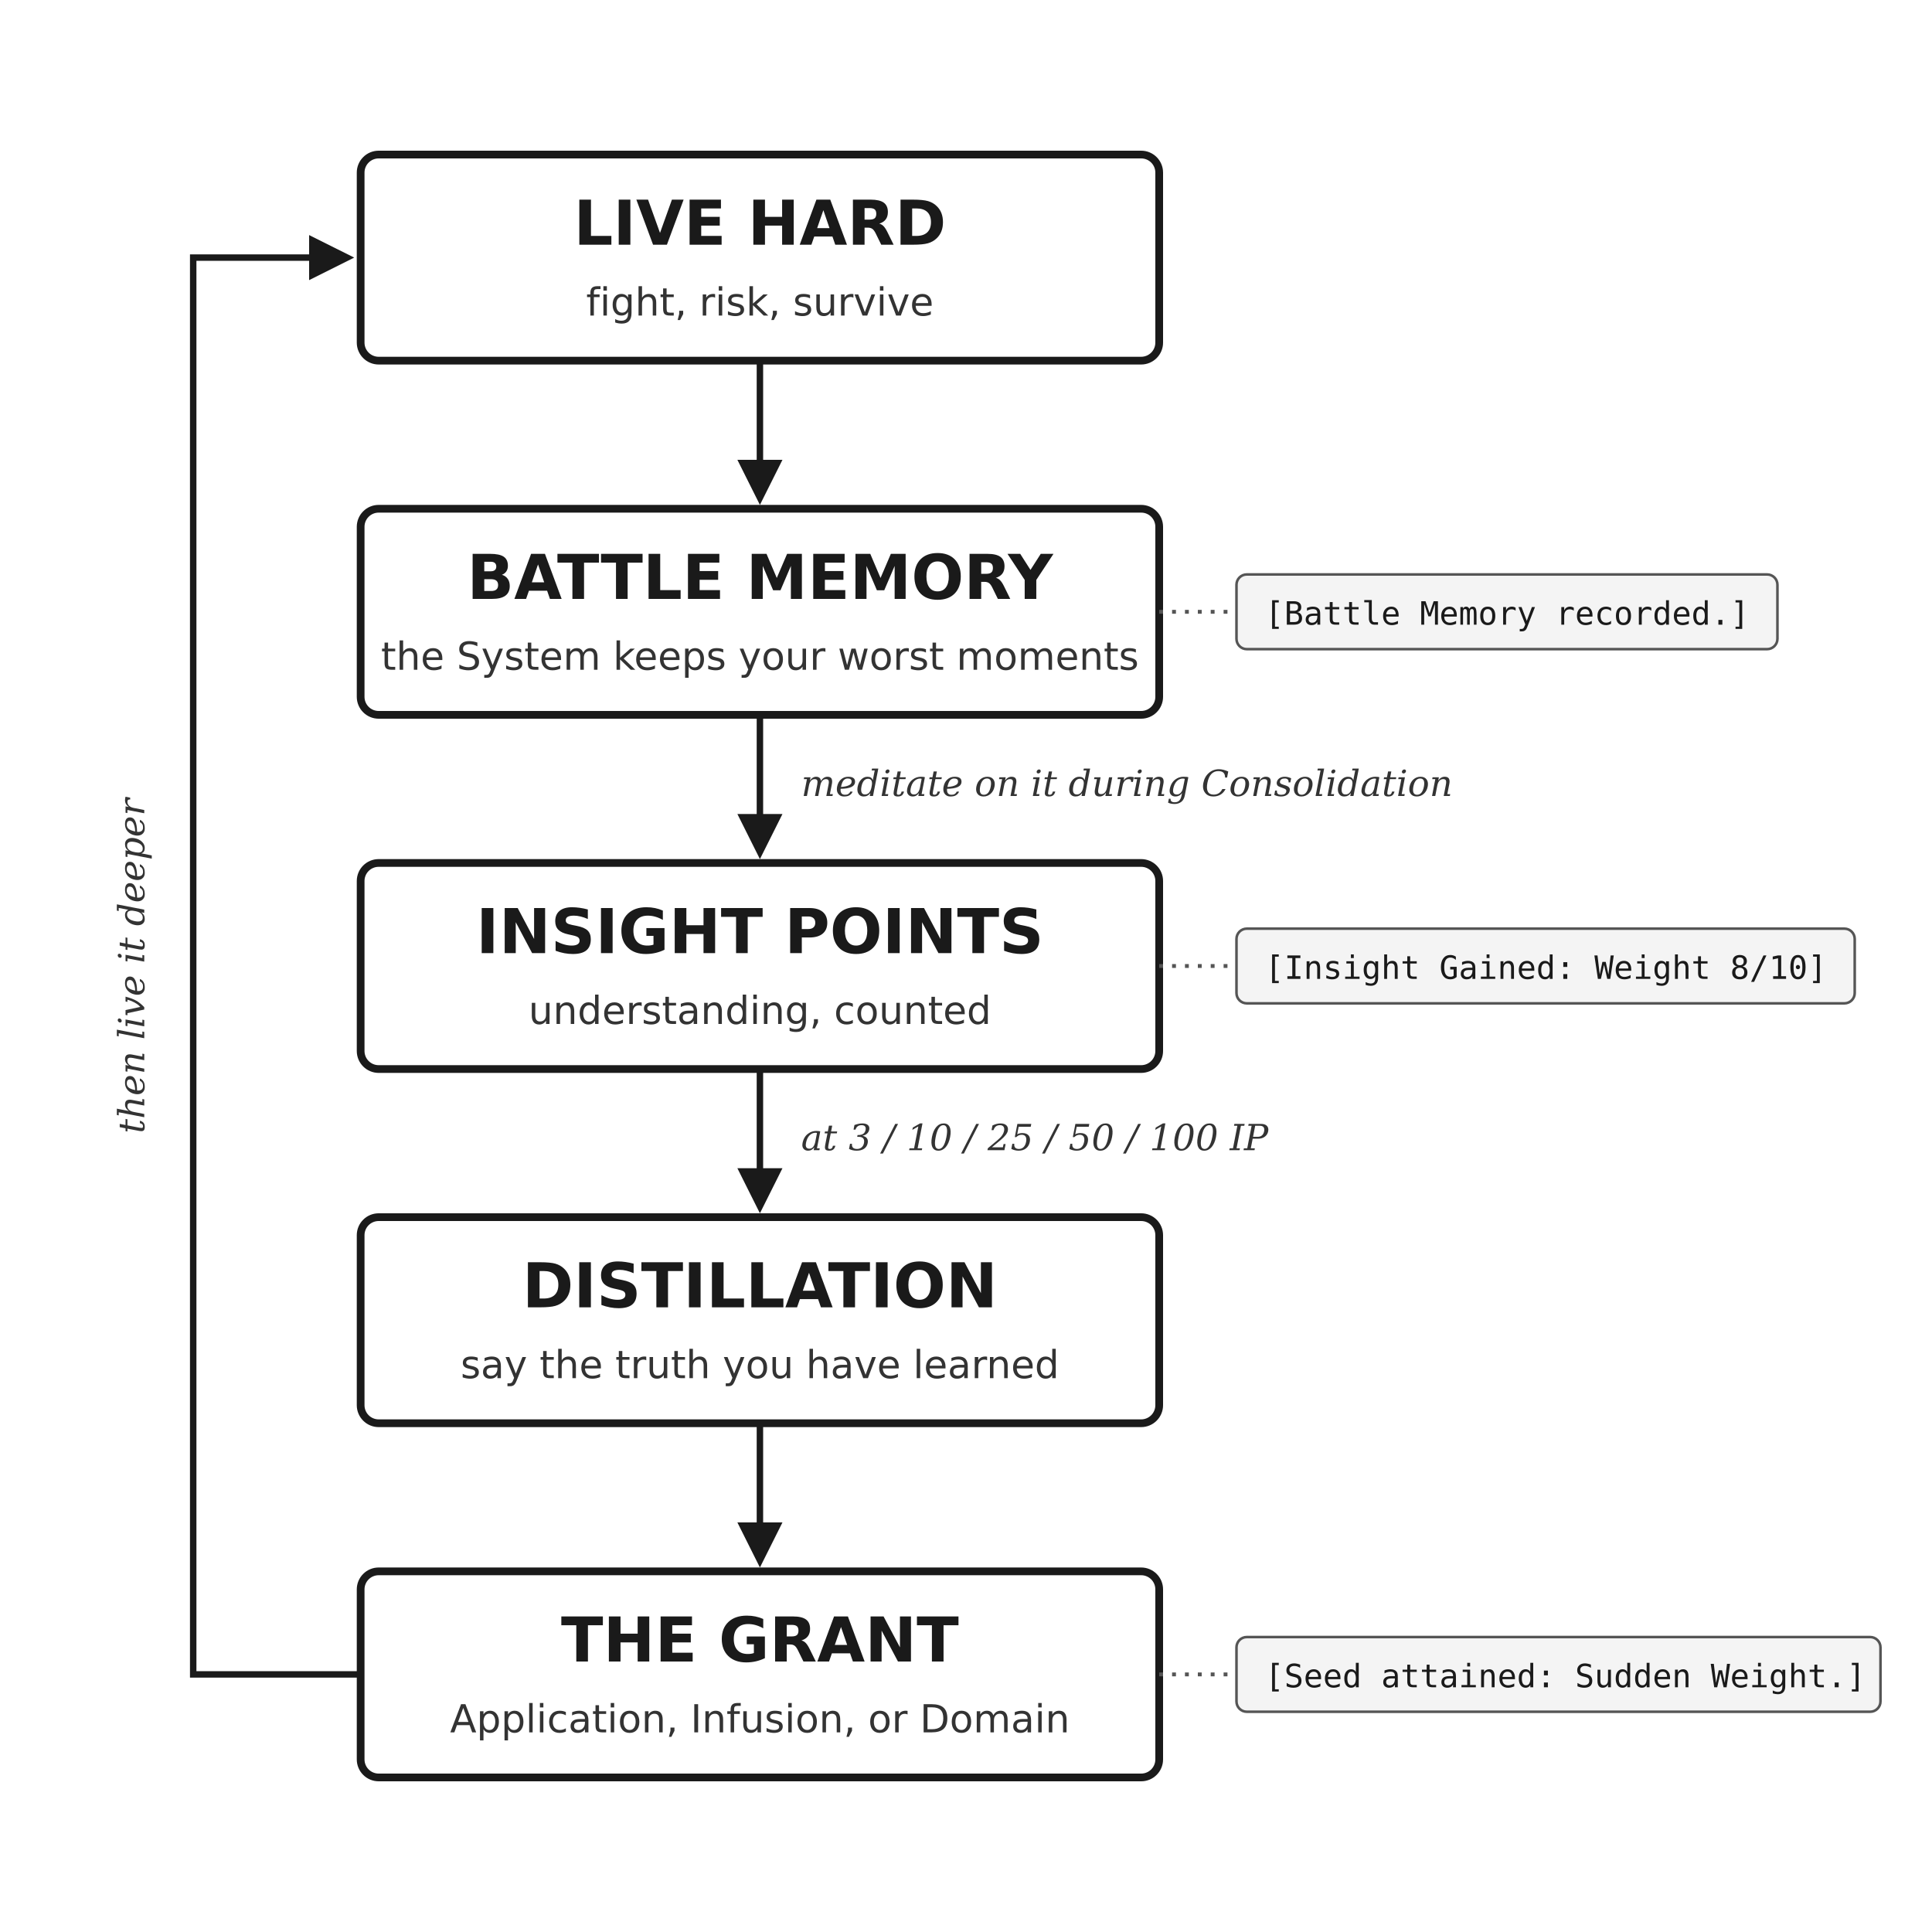
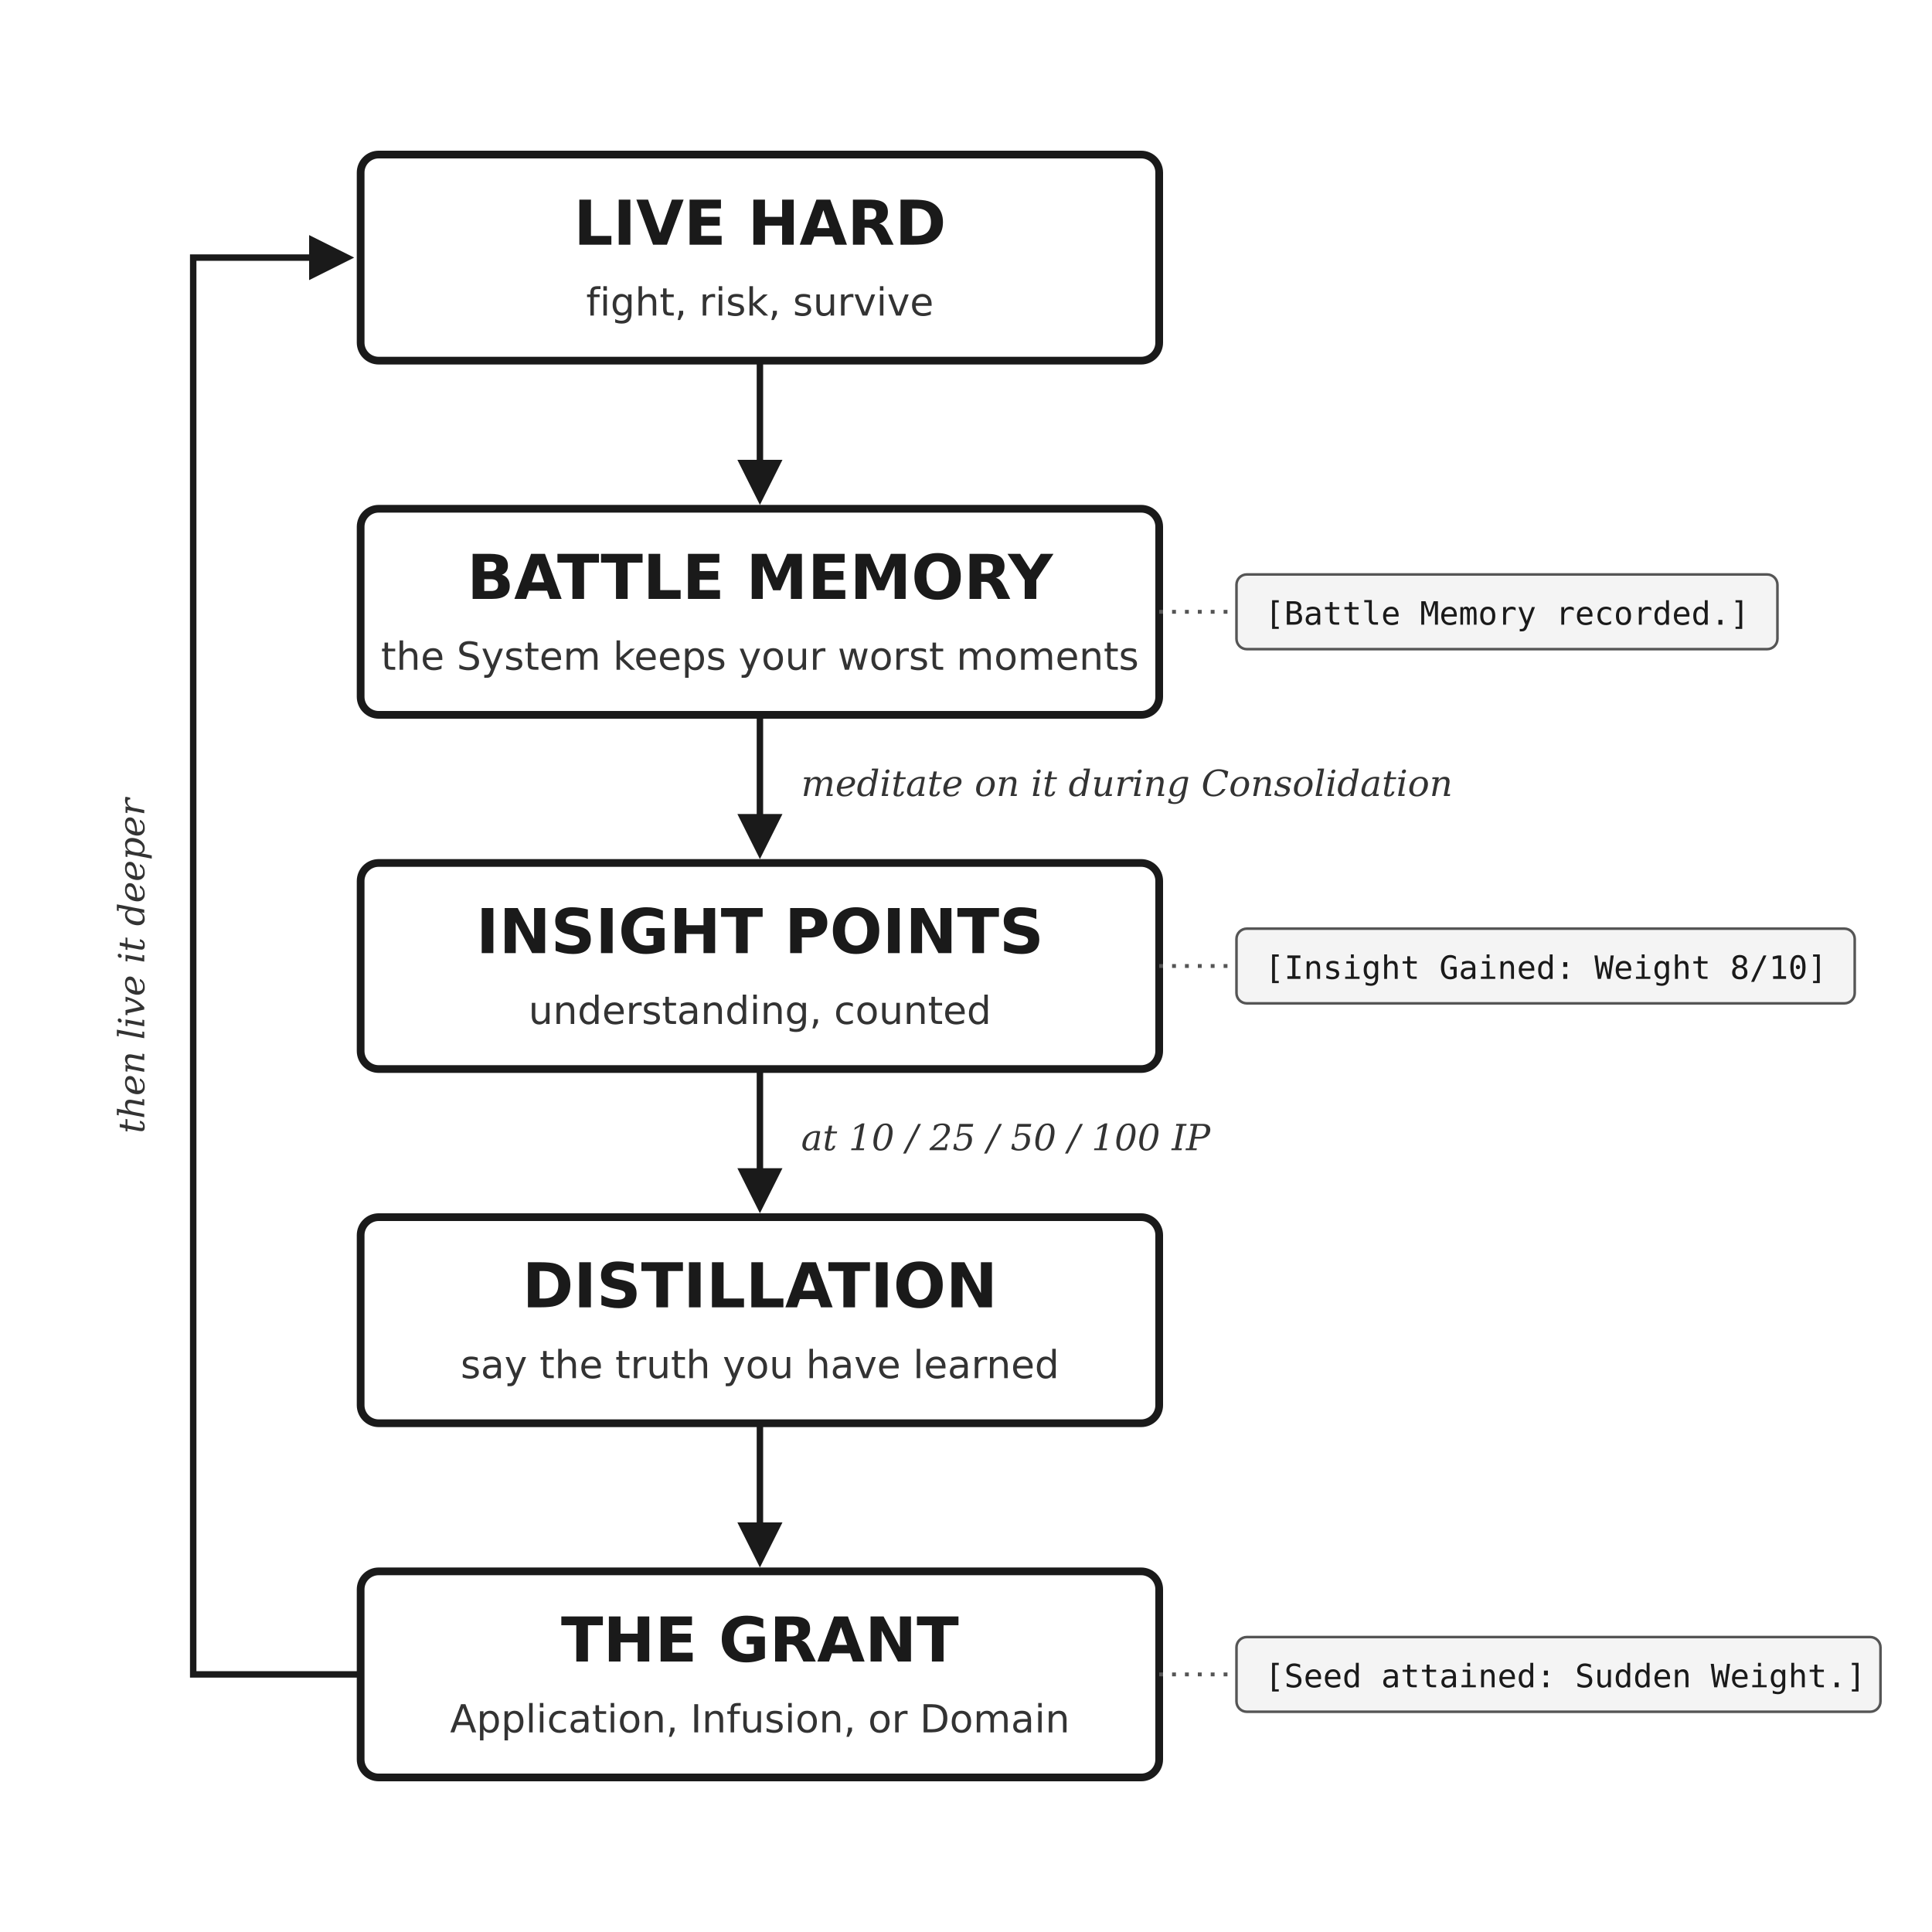
<svg xmlns="http://www.w3.org/2000/svg" width="1500" height="1500" viewBox="0 0 1500 1500">
  <defs>
    <marker id="arrow" viewBox="0 0 10 10" refX="8" refY="5" markerWidth="7" markerHeight="7" orient="auto-start-reverse">
      <path d="M 0 0 L 10 5 L 0 10 z" fill="#1a1a1a" />
    </marker>
  </defs>
  <rect x="0" y="0" width="1500" height="1500" fill="#ffffff" />
  <path d="M 280 1300 L 150 1300 L 150 200 L 268 200" fill="none" stroke="#1a1a1a" stroke-width="5" marker-end="url(#arrow)" />
  <text x="112" y="750" font-family="DejaVu Serif" font-style="italic" font-size="28" fill="#333333" text-anchor="middle" transform="rotate(-90 112 750)">then live it deeper</text>
  <rect x="280" y="120" width="620" height="160" rx="14" fill="#ffffff" stroke="#1a1a1a" stroke-width="6" />
  <text x="590" y="190" font-family="DejaVu Sans" font-weight="bold" font-size="48" fill="#1a1a1a" text-anchor="middle">LIVE HARD</text>
  <text x="590" y="245" font-family="DejaVu Sans" font-size="30" fill="#333333" text-anchor="middle">fight, risk, survive</text>
  <line x1="590" y1="280" x2="590" y2="385" stroke="#1a1a1a" stroke-width="5" marker-end="url(#arrow)" />
  <rect x="280" y="395" width="620" height="160" rx="14" fill="#ffffff" stroke="#1a1a1a" stroke-width="6" />
  <text x="590" y="465" font-family="DejaVu Sans" font-weight="bold" font-size="48" fill="#1a1a1a" text-anchor="middle">BATTLE MEMORY</text>
  <text x="590" y="520" font-family="DejaVu Sans" font-size="30" fill="#333333" text-anchor="middle">the System keeps your worst moments</text>
  <line x1="900" y1="475" x2="960" y2="475" stroke="#555555" stroke-width="3" stroke-dasharray="3,7" />
  <rect x="960" y="446" width="420" height="58" rx="8" fill="#f4f4f4" stroke="#555555" stroke-width="2" />
  <text x="982" y="485" font-family="DejaVu Sans Mono" font-size="25" fill="#1a1a1a">[Battle Memory recorded.]</text>
  <line x1="590" y1="555" x2="590" y2="660" stroke="#1a1a1a" stroke-width="5" marker-end="url(#arrow)" />
  <text x="622" y="618" font-family="DejaVu Serif" font-style="italic" font-size="28" fill="#333333">meditate on it during Consolidation</text>
  <rect x="280" y="670" width="620" height="160" rx="14" fill="#ffffff" stroke="#1a1a1a" stroke-width="6" />
  <text x="590" y="740" font-family="DejaVu Sans" font-weight="bold" font-size="48" fill="#1a1a1a" text-anchor="middle">INSIGHT POINTS</text>
  <text x="590" y="795" font-family="DejaVu Sans" font-size="30" fill="#333333" text-anchor="middle">understanding, counted</text>
  <line x1="900" y1="750" x2="960" y2="750" stroke="#555555" stroke-width="3" stroke-dasharray="3,7" />
  <rect x="960" y="721" width="480" height="58" rx="8" fill="#f4f4f4" stroke="#555555" stroke-width="2" />
  <text x="982" y="760" font-family="DejaVu Sans Mono" font-size="25" fill="#1a1a1a">[Insight Gained: Weight 8/10]</text>
  <line x1="590" y1="830" x2="590" y2="935" stroke="#1a1a1a" stroke-width="5" marker-end="url(#arrow)" />
-   <text x="622" y="893" font-family="DejaVu Serif" font-style="italic" font-size="28" fill="#333333">at 3 / 10 / 25 / 50 / 100 IP</text>
+   <text x="622" y="893" font-family="DejaVu Serif" font-style="italic" font-size="28" fill="#333333">at 10 / 25 / 50 / 100 IP</text>
  <rect x="280" y="945" width="620" height="160" rx="14" fill="#ffffff" stroke="#1a1a1a" stroke-width="6" />
  <text x="590" y="1015" font-family="DejaVu Sans" font-weight="bold" font-size="48" fill="#1a1a1a" text-anchor="middle">DISTILLATION</text>
  <text x="590" y="1070" font-family="DejaVu Sans" font-size="30" fill="#333333" text-anchor="middle">say the truth you have learned</text>
  <line x1="590" y1="1105" x2="590" y2="1210" stroke="#1a1a1a" stroke-width="5" marker-end="url(#arrow)" />
  <rect x="280" y="1220" width="620" height="160" rx="14" fill="#ffffff" stroke="#1a1a1a" stroke-width="6" />
  <text x="590" y="1290" font-family="DejaVu Sans" font-weight="bold" font-size="48" fill="#1a1a1a" text-anchor="middle">THE GRANT</text>
  <text x="590" y="1345" font-family="DejaVu Sans" font-size="30" fill="#333333" text-anchor="middle">Application, Infusion, or Domain</text>
  <line x1="900" y1="1300" x2="960" y2="1300" stroke="#555555" stroke-width="3" stroke-dasharray="3,7" />
  <rect x="960" y="1271" width="500" height="58" rx="8" fill="#f4f4f4" stroke="#555555" stroke-width="2" />
  <text x="982" y="1310" font-family="DejaVu Sans Mono" font-size="25" fill="#1a1a1a">[Seed attained: Sudden Weight.]</text>
</svg>
